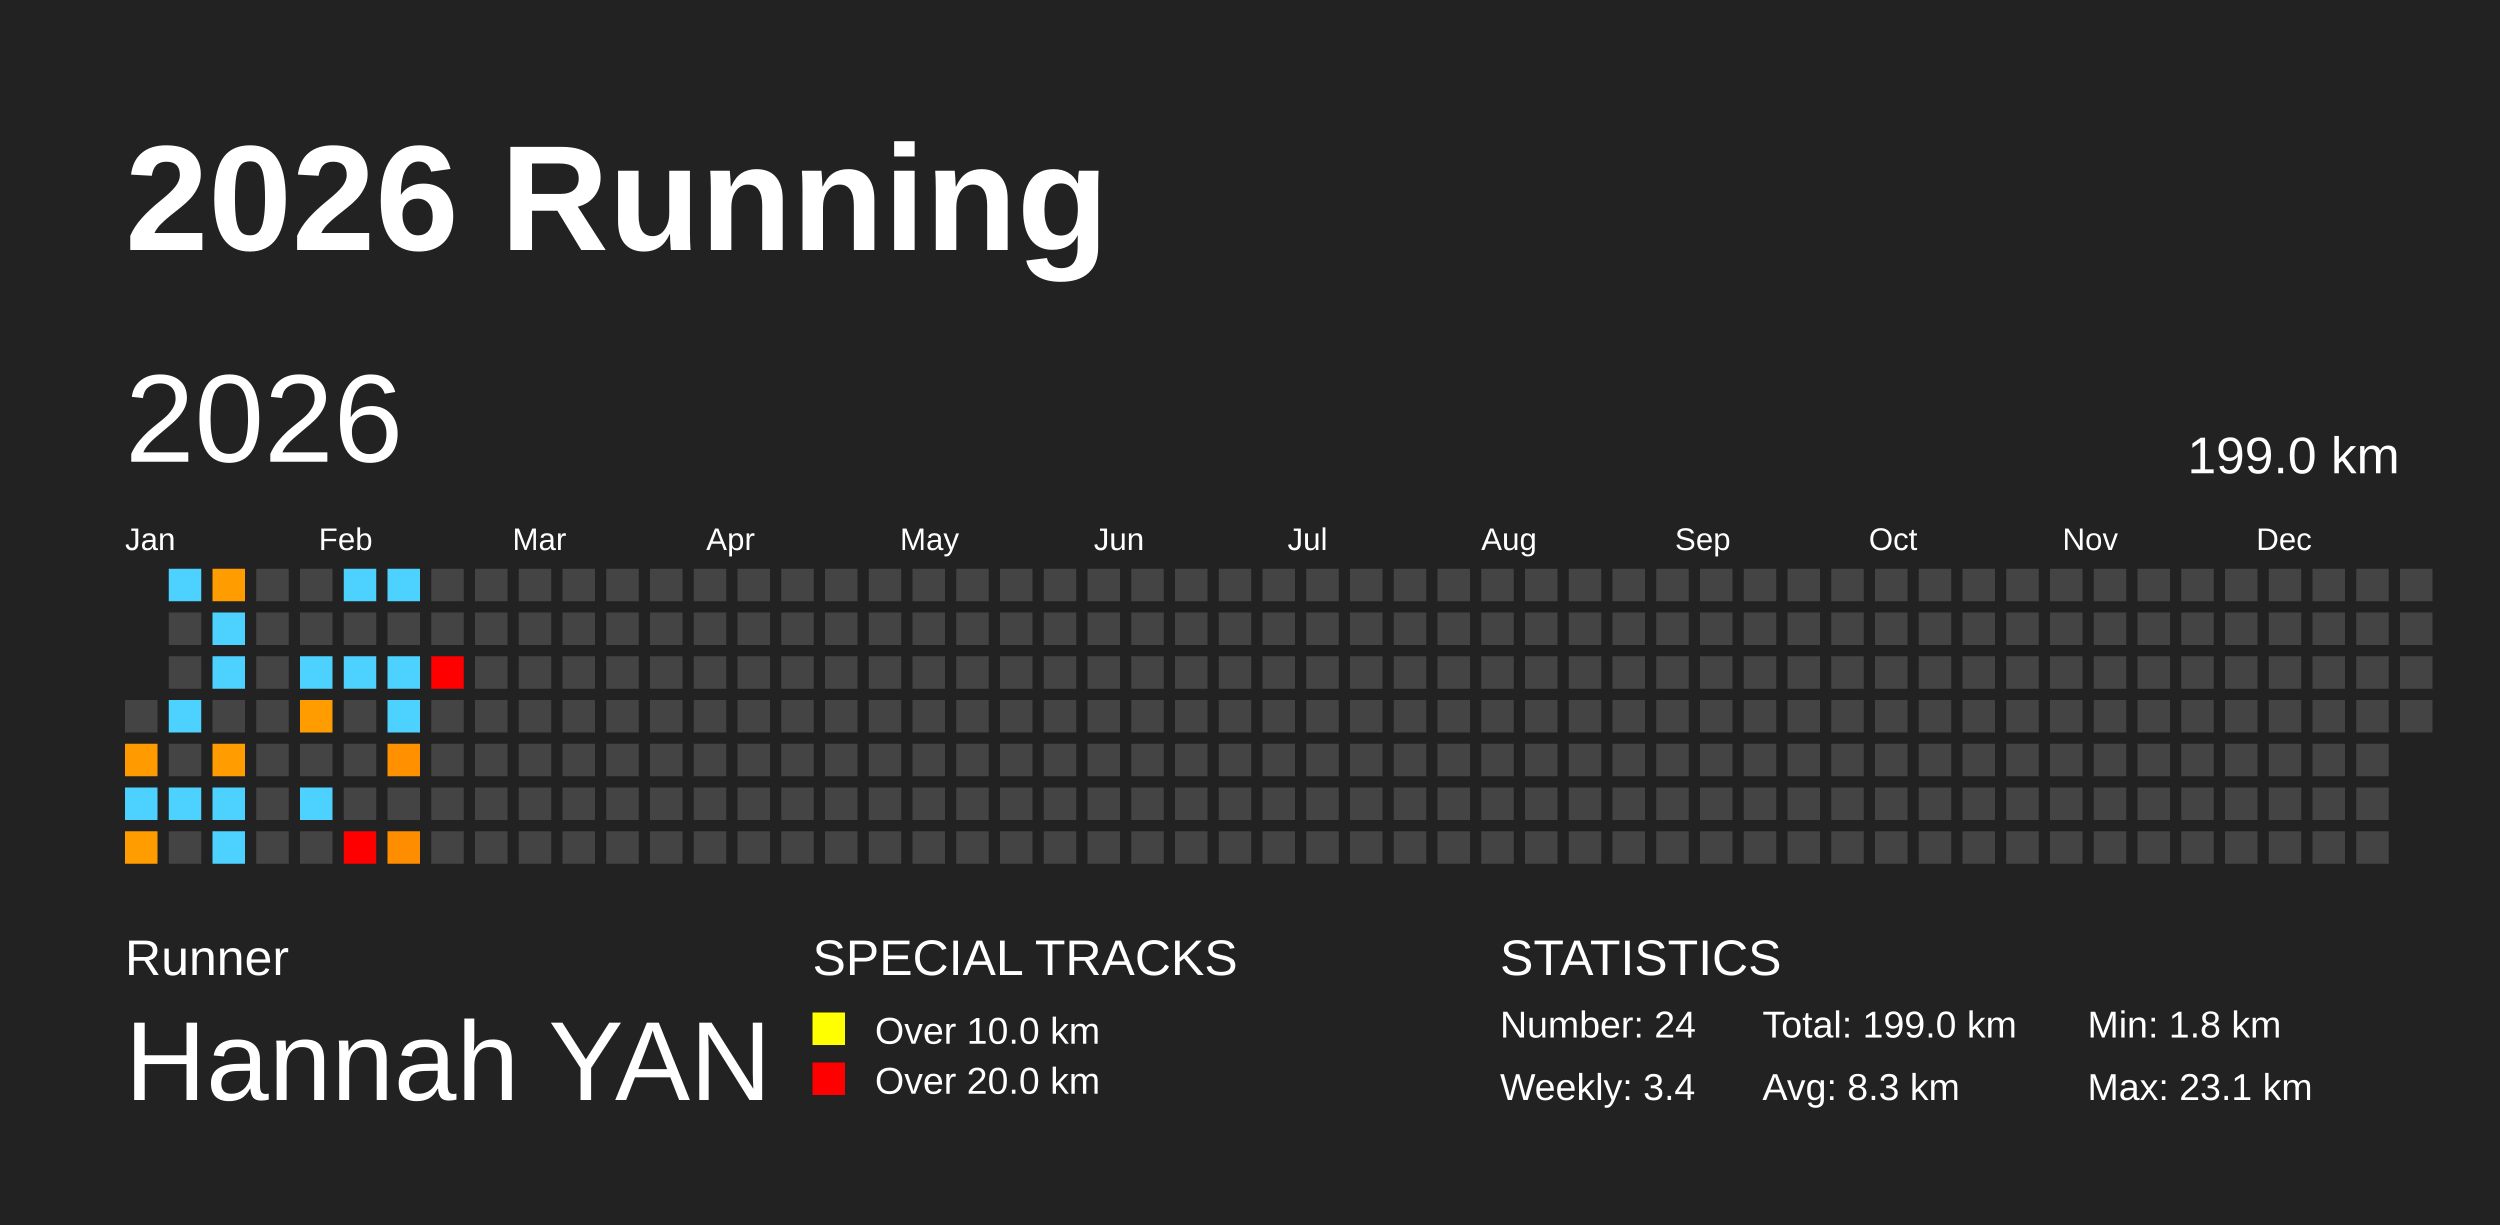
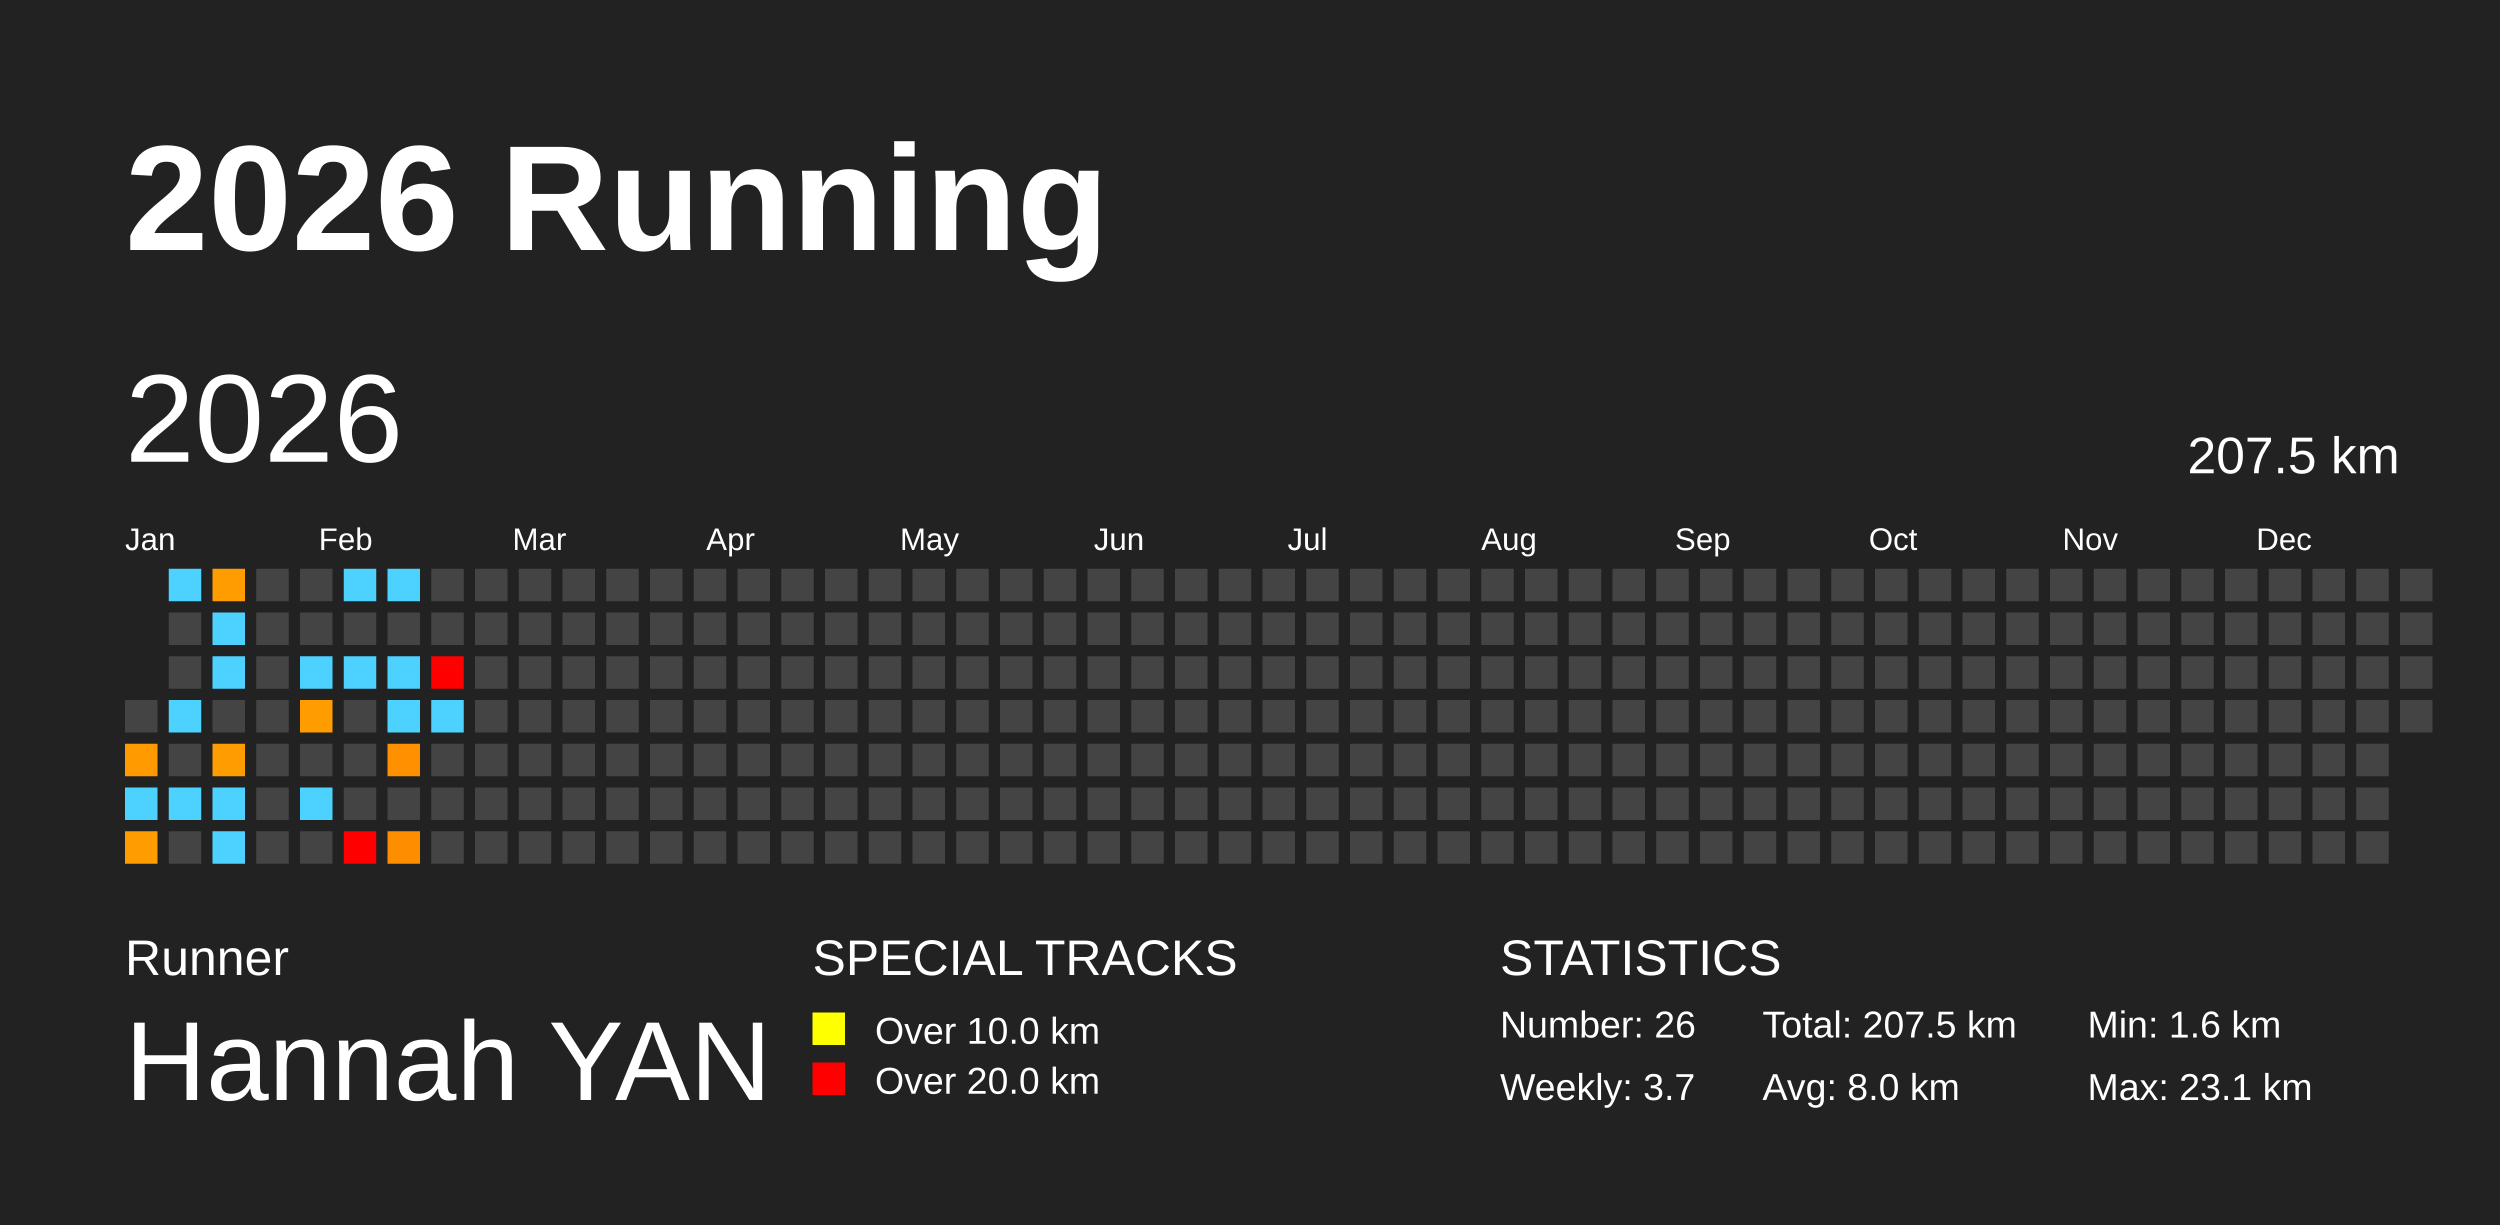
<svg xmlns="http://www.w3.org/2000/svg" baseProfile="full" height="98mm" version="1.1" viewBox="0,0,200,98" width="200mm">
  <defs />
  <rect fill="#222222" height="98" width="200" x="0" y="0" />
  <text fill="#FFFFFF" style="font-size:12px; font-family:Arial; font-weight:bold;" x="10" y="20">2026 Running</text>
  <text fill="#FFFFFF" style="font-size:4px; font-family:Arial" x="10" y="78">Runner</text>
  <text fill="#FFFFFF" style="font-size:9px; font-family:Arial" x="10" y="88">Hannah YAN</text>
  <text fill="#FFFFFF" style="font-size:4px; font-family:Arial" x="65" y="78">SPECIAL TRACKS</text>
  <rect fill="yellow" height="2.6" width="2.6" x="65" y="81" />
  <text fill="#FFFFFF" style="font-size:3px; font-family:Arial" x="70" y="83.5">Over 10.0 km</text>
  <rect fill="red" height="2.6" width="2.6" x="65" y="85" />
  <text fill="#FFFFFF" style="font-size:3px; font-family:Arial" x="70" y="87.5">Over 20.0 km</text>
  <text fill="#FFFFFF" style="font-size:4px; font-family:Arial" x="120" y="78">STATISTICS</text>
-   <text fill="#FFFFFF" style="font-size:3px; font-family:Arial" x="120" y="83">Number: 24</text>
-   <text fill="#FFFFFF" style="font-size:3px; font-family:Arial" x="120" y="88">Weekly: 3.4</text>
-   <text fill="#FFFFFF" style="font-size:3px; font-family:Arial" x="141" y="83">Total: 199.0 km</text>
-   <text fill="#FFFFFF" style="font-size:3px; font-family:Arial" x="141" y="88">Avg: 8.3 km</text>
-   <text fill="#FFFFFF" style="font-size:3px; font-family:Arial" x="167" y="83">Min: 1.8 km</text>
+   <text fill="#FFFFFF" style="font-size:3px; font-family:Arial" x="120" y="83">Number: 26</text>
+   <text fill="#FFFFFF" style="font-size:3px; font-family:Arial" x="120" y="88">Weekly: 3.7</text>
+   <text fill="#FFFFFF" style="font-size:3px; font-family:Arial" x="141" y="83">Total: 207.5 km</text>
+   <text fill="#FFFFFF" style="font-size:3px; font-family:Arial" x="141" y="88">Avg: 8.0 km</text>
+   <text fill="#FFFFFF" style="font-size:3px; font-family:Arial" x="167" y="83">Min: 1.6 km</text>
  <text fill="#FFFFFF" style="font-size:3px; font-family:Arial" x="167" y="88">Max: 23.1 km</text>
  <text dominant-baseline="hanging" fill="#FFFFFF" style="font-size:10.0px; font-family:Arial;" x="10" y="30">2026</text>
-   <text dominant-baseline="hanging" fill="#FFFFFF" style="font-size:4.125px; font-family:Arial;" x="175" y="35">199.0 km</text>
+   <text dominant-baseline="hanging" fill="#FFFFFF" style="font-size:4.125px; font-family:Arial;" x="175" y="35">207.5 km</text>
  <text fill="#FFFFFF" style="font-size:2.5px; font-family:Arial" x="10.0" y="44">Jan</text>
  <text fill="#FFFFFF" style="font-size:2.5px; font-family:Arial" x="25.5" y="44">Feb</text>
  <text fill="#FFFFFF" style="font-size:2.5px; font-family:Arial" x="41.0" y="44">Mar</text>
  <text fill="#FFFFFF" style="font-size:2.5px; font-family:Arial" x="56.5" y="44">Apr</text>
  <text fill="#FFFFFF" style="font-size:2.5px; font-family:Arial" x="72.0" y="44">May</text>
  <text fill="#FFFFFF" style="font-size:2.5px; font-family:Arial" x="87.5" y="44">Jun</text>
  <text fill="#FFFFFF" style="font-size:2.5px; font-family:Arial" x="103.0" y="44">Jul</text>
  <text fill="#FFFFFF" style="font-size:2.5px; font-family:Arial" x="118.5" y="44">Aug</text>
  <text fill="#FFFFFF" style="font-size:2.5px; font-family:Arial" x="134.0" y="44">Sep</text>
  <text fill="#FFFFFF" style="font-size:2.5px; font-family:Arial" x="149.5" y="44">Oct</text>
  <text fill="#FFFFFF" style="font-size:2.5px; font-family:Arial" x="165.0" y="44">Nov</text>
  <text fill="#FFFFFF" style="font-size:2.5px; font-family:Arial" x="180.5" y="44">Dec</text>
  <rect fill="#444444" height="2.6" width="2.6" x="10.0" y="56.0" />
  <rect fill="#ff9b00" height="2.6" width="2.6" x="10.0" y="59.5" />
  <rect fill="#4dd2ff" height="2.6" width="2.6" x="10.0" y="63.0" />
  <rect fill="#ff9c00" height="2.6" width="2.6" x="10.0" y="66.5" />
  <rect fill="#4dd2ff" height="2.6" width="2.6" x="13.5" y="45.5" />
  <rect fill="#444444" height="2.6" width="2.6" x="13.5" y="49.0" />
  <rect fill="#444444" height="2.6" width="2.6" x="13.5" y="52.5" />
  <rect fill="#4dd2ff" height="2.6" width="2.6" x="13.5" y="56.0" />
  <rect fill="#444444" height="2.6" width="2.6" x="13.5" y="59.5" />
  <rect fill="#4dd2ff" height="2.6" width="2.6" x="13.5" y="63.0" />
  <rect fill="#444444" height="2.6" width="2.6" x="13.5" y="66.5" />
  <rect fill="#ff9c00" height="2.6" width="2.6" x="17.0" y="45.5" />
  <rect fill="#4dd2ff" height="2.6" width="2.6" x="17.0" y="49.0" />
  <rect fill="#4dd2ff" height="2.6" width="2.6" x="17.0" y="52.5" />
  <rect fill="#444444" height="2.6" width="2.6" x="17.0" y="56.0" />
  <rect fill="#ff9c00" height="2.6" width="2.6" x="17.0" y="59.5" />
  <rect fill="#4dd2ff" height="2.6" width="2.6" x="17.0" y="63.0" />
  <rect fill="#4dd2ff" height="2.6" width="2.6" x="17.0" y="66.5" />
  <rect fill="#444444" height="2.6" width="2.6" x="20.5" y="45.5" />
  <rect fill="#444444" height="2.6" width="2.6" x="20.5" y="49.0" />
  <rect fill="#444444" height="2.6" width="2.6" x="20.5" y="52.5" />
  <rect fill="#444444" height="2.6" width="2.6" x="20.5" y="56.0" />
  <rect fill="#444444" height="2.6" width="2.6" x="20.5" y="59.5" />
  <rect fill="#444444" height="2.6" width="2.6" x="20.5" y="63.0" />
  <rect fill="#444444" height="2.6" width="2.6" x="20.5" y="66.5" />
  <rect fill="#444444" height="2.6" width="2.6" x="24.0" y="45.5" />
  <rect fill="#444444" height="2.6" width="2.6" x="24.0" y="49.0" />
  <rect fill="#4dd2ff" height="2.6" width="2.6" x="24.0" y="52.5" />
  <rect fill="#ff9c00" height="2.6" width="2.6" x="24.0" y="56.0" />
  <rect fill="#444444" height="2.6" width="2.6" x="24.0" y="59.5" />
  <rect fill="#4dd2ff" height="2.6" width="2.6" x="24.0" y="63.0" />
  <rect fill="#444444" height="2.6" width="2.6" x="24.0" y="66.5" />
  <rect fill="#4dd2ff" height="2.6" width="2.6" x="27.5" y="45.5" />
  <rect fill="#444444" height="2.6" width="2.6" x="27.5" y="49.0" />
  <rect fill="#4dd2ff" height="2.6" width="2.6" x="27.5" y="52.5" />
  <rect fill="#444444" height="2.6" width="2.6" x="27.5" y="56.0" />
  <rect fill="#444444" height="2.6" width="2.6" x="27.5" y="59.5" />
  <rect fill="#444444" height="2.6" width="2.6" x="27.5" y="63.0" />
  <rect fill="red" height="2.6" width="2.6" x="27.5" y="66.5" />
  <rect fill="#4dd2ff" height="2.6" width="2.6" x="31.0" y="45.5" />
  <rect fill="#444444" height="2.6" width="2.6" x="31.0" y="49.0" />
  <rect fill="#4dd2ff" height="2.6" width="2.6" x="31.0" y="52.5" />
  <rect fill="#4dd2ff" height="2.6" width="2.6" x="31.0" y="56.0" />
  <rect fill="#ff9000" height="2.6" width="2.6" x="31.0" y="59.5" />
  <rect fill="#444444" height="2.6" width="2.6" x="31.0" y="63.0" />
  <rect fill="#ff8d00" height="2.6" width="2.6" x="31.0" y="66.5" />
  <rect fill="#444444" height="2.6" width="2.6" x="34.5" y="45.5" />
  <rect fill="#444444" height="2.6" width="2.6" x="34.5" y="49.0" />
  <rect fill="red" height="2.6" width="2.6" x="34.5" y="52.5" />
-   <rect fill="#444444" height="2.6" width="2.6" x="34.5" y="56.0" />
+   <rect fill="#4dd2ff" height="2.6" width="2.6" x="34.5" y="56.0" />
  <rect fill="#444444" height="2.6" width="2.6" x="34.5" y="59.5" />
  <rect fill="#444444" height="2.6" width="2.6" x="34.5" y="63.0" />
  <rect fill="#444444" height="2.6" width="2.6" x="34.5" y="66.5" />
  <rect fill="#444444" height="2.6" width="2.6" x="38.0" y="45.5" />
  <rect fill="#444444" height="2.6" width="2.6" x="38.0" y="49.0" />
  <rect fill="#444444" height="2.6" width="2.6" x="38.0" y="52.5" />
  <rect fill="#444444" height="2.6" width="2.6" x="38.0" y="56.0" />
  <rect fill="#444444" height="2.6" width="2.6" x="38.0" y="59.5" />
  <rect fill="#444444" height="2.6" width="2.6" x="38.0" y="63.0" />
  <rect fill="#444444" height="2.6" width="2.6" x="38.0" y="66.5" />
  <rect fill="#444444" height="2.6" width="2.6" x="41.5" y="45.5" />
  <rect fill="#444444" height="2.6" width="2.6" x="41.5" y="49.0" />
  <rect fill="#444444" height="2.6" width="2.6" x="41.5" y="52.5" />
  <rect fill="#444444" height="2.6" width="2.6" x="41.5" y="56.0" />
  <rect fill="#444444" height="2.6" width="2.6" x="41.5" y="59.5" />
  <rect fill="#444444" height="2.6" width="2.6" x="41.5" y="63.0" />
  <rect fill="#444444" height="2.6" width="2.6" x="41.5" y="66.5" />
  <rect fill="#444444" height="2.6" width="2.6" x="45.0" y="45.5" />
  <rect fill="#444444" height="2.6" width="2.6" x="45.0" y="49.0" />
  <rect fill="#444444" height="2.6" width="2.6" x="45.0" y="52.5" />
  <rect fill="#444444" height="2.6" width="2.6" x="45.0" y="56.0" />
  <rect fill="#444444" height="2.6" width="2.6" x="45.0" y="59.5" />
  <rect fill="#444444" height="2.6" width="2.6" x="45.0" y="63.0" />
  <rect fill="#444444" height="2.6" width="2.6" x="45.0" y="66.5" />
  <rect fill="#444444" height="2.6" width="2.6" x="48.5" y="45.5" />
  <rect fill="#444444" height="2.6" width="2.6" x="48.5" y="49.0" />
  <rect fill="#444444" height="2.6" width="2.6" x="48.5" y="52.5" />
  <rect fill="#444444" height="2.6" width="2.6" x="48.5" y="56.0" />
  <rect fill="#444444" height="2.6" width="2.6" x="48.5" y="59.5" />
  <rect fill="#444444" height="2.6" width="2.6" x="48.5" y="63.0" />
  <rect fill="#444444" height="2.6" width="2.6" x="48.5" y="66.5" />
  <rect fill="#444444" height="2.6" width="2.6" x="52.0" y="45.5" />
  <rect fill="#444444" height="2.6" width="2.6" x="52.0" y="49.0" />
  <rect fill="#444444" height="2.6" width="2.6" x="52.0" y="52.5" />
  <rect fill="#444444" height="2.6" width="2.6" x="52.0" y="56.0" />
  <rect fill="#444444" height="2.6" width="2.6" x="52.0" y="59.5" />
  <rect fill="#444444" height="2.6" width="2.6" x="52.0" y="63.0" />
  <rect fill="#444444" height="2.6" width="2.6" x="52.0" y="66.5" />
  <rect fill="#444444" height="2.6" width="2.6" x="55.5" y="45.5" />
  <rect fill="#444444" height="2.6" width="2.6" x="55.5" y="49.0" />
  <rect fill="#444444" height="2.6" width="2.6" x="55.5" y="52.5" />
  <rect fill="#444444" height="2.6" width="2.6" x="55.5" y="56.0" />
  <rect fill="#444444" height="2.6" width="2.6" x="55.5" y="59.5" />
  <rect fill="#444444" height="2.6" width="2.6" x="55.5" y="63.0" />
  <rect fill="#444444" height="2.6" width="2.6" x="55.5" y="66.5" />
  <rect fill="#444444" height="2.6" width="2.6" x="59.0" y="45.5" />
  <rect fill="#444444" height="2.6" width="2.6" x="59.0" y="49.0" />
  <rect fill="#444444" height="2.6" width="2.6" x="59.0" y="52.5" />
  <rect fill="#444444" height="2.6" width="2.6" x="59.0" y="56.0" />
  <rect fill="#444444" height="2.6" width="2.6" x="59.0" y="59.5" />
  <rect fill="#444444" height="2.6" width="2.6" x="59.0" y="63.0" />
  <rect fill="#444444" height="2.6" width="2.6" x="59.0" y="66.5" />
  <rect fill="#444444" height="2.6" width="2.6" x="62.5" y="45.5" />
  <rect fill="#444444" height="2.6" width="2.6" x="62.5" y="49.0" />
  <rect fill="#444444" height="2.6" width="2.6" x="62.5" y="52.5" />
  <rect fill="#444444" height="2.6" width="2.6" x="62.5" y="56.0" />
  <rect fill="#444444" height="2.6" width="2.6" x="62.5" y="59.5" />
  <rect fill="#444444" height="2.6" width="2.6" x="62.5" y="63.0" />
  <rect fill="#444444" height="2.6" width="2.6" x="62.5" y="66.5" />
  <rect fill="#444444" height="2.6" width="2.6" x="66.0" y="45.5" />
  <rect fill="#444444" height="2.6" width="2.6" x="66.0" y="49.0" />
  <rect fill="#444444" height="2.6" width="2.6" x="66.0" y="52.5" />
  <rect fill="#444444" height="2.6" width="2.6" x="66.0" y="56.0" />
  <rect fill="#444444" height="2.6" width="2.6" x="66.0" y="59.5" />
  <rect fill="#444444" height="2.6" width="2.6" x="66.0" y="63.0" />
  <rect fill="#444444" height="2.6" width="2.6" x="66.0" y="66.5" />
  <rect fill="#444444" height="2.6" width="2.6" x="69.5" y="45.5" />
  <rect fill="#444444" height="2.6" width="2.6" x="69.5" y="49.0" />
  <rect fill="#444444" height="2.6" width="2.6" x="69.5" y="52.5" />
  <rect fill="#444444" height="2.6" width="2.6" x="69.5" y="56.0" />
  <rect fill="#444444" height="2.6" width="2.6" x="69.5" y="59.5" />
  <rect fill="#444444" height="2.6" width="2.6" x="69.5" y="63.0" />
  <rect fill="#444444" height="2.6" width="2.6" x="69.5" y="66.5" />
  <rect fill="#444444" height="2.6" width="2.6" x="73.0" y="45.5" />
  <rect fill="#444444" height="2.6" width="2.6" x="73.0" y="49.0" />
  <rect fill="#444444" height="2.6" width="2.6" x="73.0" y="52.5" />
  <rect fill="#444444" height="2.6" width="2.6" x="73.0" y="56.0" />
  <rect fill="#444444" height="2.6" width="2.6" x="73.0" y="59.5" />
  <rect fill="#444444" height="2.6" width="2.6" x="73.0" y="63.0" />
  <rect fill="#444444" height="2.6" width="2.6" x="73.0" y="66.5" />
  <rect fill="#444444" height="2.6" width="2.6" x="76.5" y="45.5" />
  <rect fill="#444444" height="2.6" width="2.6" x="76.5" y="49.0" />
  <rect fill="#444444" height="2.6" width="2.6" x="76.5" y="52.5" />
  <rect fill="#444444" height="2.6" width="2.6" x="76.5" y="56.0" />
  <rect fill="#444444" height="2.6" width="2.6" x="76.5" y="59.5" />
  <rect fill="#444444" height="2.6" width="2.6" x="76.5" y="63.0" />
  <rect fill="#444444" height="2.6" width="2.6" x="76.5" y="66.5" />
  <rect fill="#444444" height="2.6" width="2.6" x="80.0" y="45.5" />
  <rect fill="#444444" height="2.6" width="2.6" x="80.0" y="49.0" />
  <rect fill="#444444" height="2.6" width="2.6" x="80.0" y="52.5" />
  <rect fill="#444444" height="2.6" width="2.6" x="80.0" y="56.0" />
  <rect fill="#444444" height="2.6" width="2.6" x="80.0" y="59.5" />
  <rect fill="#444444" height="2.6" width="2.6" x="80.0" y="63.0" />
  <rect fill="#444444" height="2.6" width="2.6" x="80.0" y="66.5" />
  <rect fill="#444444" height="2.6" width="2.6" x="83.5" y="45.5" />
  <rect fill="#444444" height="2.6" width="2.6" x="83.5" y="49.0" />
  <rect fill="#444444" height="2.6" width="2.6" x="83.5" y="52.5" />
  <rect fill="#444444" height="2.6" width="2.6" x="83.5" y="56.0" />
  <rect fill="#444444" height="2.6" width="2.6" x="83.5" y="59.5" />
  <rect fill="#444444" height="2.6" width="2.6" x="83.5" y="63.0" />
  <rect fill="#444444" height="2.6" width="2.6" x="83.5" y="66.5" />
  <rect fill="#444444" height="2.6" width="2.6" x="87.0" y="45.5" />
  <rect fill="#444444" height="2.6" width="2.6" x="87.0" y="49.0" />
  <rect fill="#444444" height="2.6" width="2.6" x="87.0" y="52.5" />
  <rect fill="#444444" height="2.6" width="2.6" x="87.0" y="56.0" />
  <rect fill="#444444" height="2.6" width="2.6" x="87.0" y="59.5" />
  <rect fill="#444444" height="2.6" width="2.6" x="87.0" y="63.0" />
  <rect fill="#444444" height="2.6" width="2.6" x="87.0" y="66.5" />
  <rect fill="#444444" height="2.6" width="2.6" x="90.5" y="45.5" />
  <rect fill="#444444" height="2.6" width="2.6" x="90.5" y="49.0" />
  <rect fill="#444444" height="2.6" width="2.6" x="90.5" y="52.5" />
  <rect fill="#444444" height="2.6" width="2.6" x="90.5" y="56.0" />
  <rect fill="#444444" height="2.6" width="2.6" x="90.5" y="59.5" />
  <rect fill="#444444" height="2.6" width="2.6" x="90.5" y="63.0" />
  <rect fill="#444444" height="2.6" width="2.6" x="90.5" y="66.5" />
  <rect fill="#444444" height="2.6" width="2.6" x="94.0" y="45.5" />
  <rect fill="#444444" height="2.6" width="2.6" x="94.0" y="49.0" />
  <rect fill="#444444" height="2.6" width="2.6" x="94.0" y="52.5" />
  <rect fill="#444444" height="2.6" width="2.6" x="94.0" y="56.0" />
  <rect fill="#444444" height="2.6" width="2.6" x="94.0" y="59.5" />
  <rect fill="#444444" height="2.6" width="2.6" x="94.0" y="63.0" />
  <rect fill="#444444" height="2.6" width="2.6" x="94.0" y="66.5" />
  <rect fill="#444444" height="2.6" width="2.6" x="97.5" y="45.5" />
  <rect fill="#444444" height="2.6" width="2.6" x="97.5" y="49.0" />
  <rect fill="#444444" height="2.6" width="2.6" x="97.5" y="52.5" />
  <rect fill="#444444" height="2.6" width="2.6" x="97.5" y="56.0" />
  <rect fill="#444444" height="2.6" width="2.6" x="97.5" y="59.5" />
  <rect fill="#444444" height="2.6" width="2.6" x="97.5" y="63.0" />
  <rect fill="#444444" height="2.6" width="2.6" x="97.5" y="66.5" />
  <rect fill="#444444" height="2.6" width="2.6" x="101.0" y="45.5" />
  <rect fill="#444444" height="2.6" width="2.6" x="101.0" y="49.0" />
  <rect fill="#444444" height="2.6" width="2.6" x="101.0" y="52.5" />
  <rect fill="#444444" height="2.6" width="2.6" x="101.0" y="56.0" />
  <rect fill="#444444" height="2.6" width="2.6" x="101.0" y="59.5" />
  <rect fill="#444444" height="2.6" width="2.6" x="101.0" y="63.0" />
  <rect fill="#444444" height="2.6" width="2.6" x="101.0" y="66.5" />
  <rect fill="#444444" height="2.6" width="2.6" x="104.5" y="45.5" />
  <rect fill="#444444" height="2.6" width="2.6" x="104.5" y="49.0" />
  <rect fill="#444444" height="2.6" width="2.6" x="104.5" y="52.5" />
  <rect fill="#444444" height="2.6" width="2.6" x="104.5" y="56.0" />
  <rect fill="#444444" height="2.6" width="2.6" x="104.5" y="59.5" />
  <rect fill="#444444" height="2.6" width="2.6" x="104.5" y="63.0" />
  <rect fill="#444444" height="2.6" width="2.6" x="104.5" y="66.5" />
  <rect fill="#444444" height="2.6" width="2.6" x="108.0" y="45.5" />
  <rect fill="#444444" height="2.6" width="2.6" x="108.0" y="49.0" />
  <rect fill="#444444" height="2.6" width="2.6" x="108.0" y="52.5" />
  <rect fill="#444444" height="2.6" width="2.6" x="108.0" y="56.0" />
  <rect fill="#444444" height="2.6" width="2.6" x="108.0" y="59.5" />
  <rect fill="#444444" height="2.6" width="2.6" x="108.0" y="63.0" />
  <rect fill="#444444" height="2.6" width="2.6" x="108.0" y="66.5" />
  <rect fill="#444444" height="2.6" width="2.6" x="111.5" y="45.5" />
  <rect fill="#444444" height="2.6" width="2.6" x="111.5" y="49.0" />
  <rect fill="#444444" height="2.6" width="2.6" x="111.5" y="52.5" />
  <rect fill="#444444" height="2.6" width="2.6" x="111.5" y="56.0" />
  <rect fill="#444444" height="2.6" width="2.6" x="111.5" y="59.5" />
  <rect fill="#444444" height="2.6" width="2.6" x="111.5" y="63.0" />
  <rect fill="#444444" height="2.6" width="2.6" x="111.5" y="66.5" />
  <rect fill="#444444" height="2.6" width="2.6" x="115.0" y="45.5" />
  <rect fill="#444444" height="2.6" width="2.6" x="115.0" y="49.0" />
  <rect fill="#444444" height="2.6" width="2.6" x="115.0" y="52.5" />
  <rect fill="#444444" height="2.6" width="2.6" x="115.0" y="56.0" />
  <rect fill="#444444" height="2.6" width="2.6" x="115.0" y="59.5" />
  <rect fill="#444444" height="2.6" width="2.6" x="115.0" y="63.0" />
  <rect fill="#444444" height="2.6" width="2.6" x="115.0" y="66.5" />
  <rect fill="#444444" height="2.6" width="2.6" x="118.5" y="45.5" />
  <rect fill="#444444" height="2.6" width="2.6" x="118.5" y="49.0" />
  <rect fill="#444444" height="2.6" width="2.6" x="118.5" y="52.5" />
  <rect fill="#444444" height="2.6" width="2.6" x="118.5" y="56.0" />
  <rect fill="#444444" height="2.6" width="2.6" x="118.5" y="59.5" />
  <rect fill="#444444" height="2.6" width="2.6" x="118.5" y="63.0" />
  <rect fill="#444444" height="2.6" width="2.6" x="118.5" y="66.5" />
  <rect fill="#444444" height="2.6" width="2.6" x="122.0" y="45.5" />
  <rect fill="#444444" height="2.6" width="2.6" x="122.0" y="49.0" />
  <rect fill="#444444" height="2.6" width="2.6" x="122.0" y="52.5" />
  <rect fill="#444444" height="2.6" width="2.6" x="122.0" y="56.0" />
  <rect fill="#444444" height="2.6" width="2.6" x="122.0" y="59.5" />
  <rect fill="#444444" height="2.6" width="2.6" x="122.0" y="63.0" />
  <rect fill="#444444" height="2.6" width="2.6" x="122.0" y="66.5" />
  <rect fill="#444444" height="2.6" width="2.6" x="125.5" y="45.5" />
  <rect fill="#444444" height="2.6" width="2.6" x="125.5" y="49.0" />
  <rect fill="#444444" height="2.6" width="2.6" x="125.5" y="52.5" />
  <rect fill="#444444" height="2.6" width="2.6" x="125.5" y="56.0" />
  <rect fill="#444444" height="2.6" width="2.6" x="125.5" y="59.5" />
  <rect fill="#444444" height="2.6" width="2.6" x="125.5" y="63.0" />
  <rect fill="#444444" height="2.6" width="2.6" x="125.5" y="66.5" />
  <rect fill="#444444" height="2.6" width="2.6" x="129.0" y="45.5" />
  <rect fill="#444444" height="2.6" width="2.6" x="129.0" y="49.0" />
  <rect fill="#444444" height="2.6" width="2.6" x="129.0" y="52.5" />
  <rect fill="#444444" height="2.6" width="2.6" x="129.0" y="56.0" />
  <rect fill="#444444" height="2.6" width="2.6" x="129.0" y="59.5" />
  <rect fill="#444444" height="2.6" width="2.6" x="129.0" y="63.0" />
  <rect fill="#444444" height="2.6" width="2.6" x="129.0" y="66.5" />
  <rect fill="#444444" height="2.6" width="2.6" x="132.5" y="45.5" />
  <rect fill="#444444" height="2.6" width="2.6" x="132.5" y="49.0" />
  <rect fill="#444444" height="2.6" width="2.6" x="132.5" y="52.5" />
  <rect fill="#444444" height="2.6" width="2.6" x="132.5" y="56.0" />
  <rect fill="#444444" height="2.6" width="2.6" x="132.5" y="59.5" />
  <rect fill="#444444" height="2.6" width="2.6" x="132.5" y="63.0" />
  <rect fill="#444444" height="2.6" width="2.6" x="132.5" y="66.5" />
  <rect fill="#444444" height="2.6" width="2.6" x="136.0" y="45.5" />
  <rect fill="#444444" height="2.6" width="2.6" x="136.0" y="49.0" />
  <rect fill="#444444" height="2.6" width="2.6" x="136.0" y="52.5" />
  <rect fill="#444444" height="2.6" width="2.6" x="136.0" y="56.0" />
  <rect fill="#444444" height="2.6" width="2.6" x="136.0" y="59.5" />
  <rect fill="#444444" height="2.6" width="2.6" x="136.0" y="63.0" />
  <rect fill="#444444" height="2.6" width="2.6" x="136.0" y="66.5" />
  <rect fill="#444444" height="2.6" width="2.6" x="139.5" y="45.5" />
  <rect fill="#444444" height="2.6" width="2.6" x="139.5" y="49.0" />
  <rect fill="#444444" height="2.6" width="2.6" x="139.5" y="52.5" />
  <rect fill="#444444" height="2.6" width="2.6" x="139.5" y="56.0" />
  <rect fill="#444444" height="2.6" width="2.6" x="139.5" y="59.5" />
  <rect fill="#444444" height="2.6" width="2.6" x="139.5" y="63.0" />
  <rect fill="#444444" height="2.6" width="2.6" x="139.5" y="66.5" />
  <rect fill="#444444" height="2.6" width="2.6" x="143.0" y="45.5" />
  <rect fill="#444444" height="2.6" width="2.6" x="143.0" y="49.0" />
  <rect fill="#444444" height="2.6" width="2.6" x="143.0" y="52.5" />
  <rect fill="#444444" height="2.6" width="2.6" x="143.0" y="56.0" />
  <rect fill="#444444" height="2.6" width="2.6" x="143.0" y="59.5" />
  <rect fill="#444444" height="2.6" width="2.6" x="143.0" y="63.0" />
  <rect fill="#444444" height="2.6" width="2.6" x="143.0" y="66.5" />
  <rect fill="#444444" height="2.6" width="2.6" x="146.5" y="45.5" />
  <rect fill="#444444" height="2.6" width="2.6" x="146.5" y="49.0" />
  <rect fill="#444444" height="2.6" width="2.6" x="146.5" y="52.5" />
  <rect fill="#444444" height="2.6" width="2.6" x="146.5" y="56.0" />
  <rect fill="#444444" height="2.6" width="2.6" x="146.5" y="59.5" />
  <rect fill="#444444" height="2.6" width="2.6" x="146.5" y="63.0" />
  <rect fill="#444444" height="2.6" width="2.6" x="146.5" y="66.5" />
  <rect fill="#444444" height="2.6" width="2.6" x="150.0" y="45.5" />
  <rect fill="#444444" height="2.6" width="2.6" x="150.0" y="49.0" />
  <rect fill="#444444" height="2.6" width="2.6" x="150.0" y="52.5" />
  <rect fill="#444444" height="2.6" width="2.6" x="150.0" y="56.0" />
  <rect fill="#444444" height="2.6" width="2.6" x="150.0" y="59.5" />
  <rect fill="#444444" height="2.6" width="2.6" x="150.0" y="63.0" />
  <rect fill="#444444" height="2.6" width="2.6" x="150.0" y="66.5" />
  <rect fill="#444444" height="2.6" width="2.6" x="153.5" y="45.5" />
  <rect fill="#444444" height="2.6" width="2.6" x="153.5" y="49.0" />
  <rect fill="#444444" height="2.6" width="2.6" x="153.5" y="52.5" />
  <rect fill="#444444" height="2.6" width="2.6" x="153.5" y="56.0" />
  <rect fill="#444444" height="2.6" width="2.6" x="153.5" y="59.5" />
  <rect fill="#444444" height="2.6" width="2.6" x="153.5" y="63.0" />
  <rect fill="#444444" height="2.6" width="2.6" x="153.5" y="66.5" />
  <rect fill="#444444" height="2.6" width="2.6" x="157.0" y="45.5" />
  <rect fill="#444444" height="2.6" width="2.6" x="157.0" y="49.0" />
  <rect fill="#444444" height="2.6" width="2.6" x="157.0" y="52.5" />
  <rect fill="#444444" height="2.6" width="2.6" x="157.0" y="56.0" />
  <rect fill="#444444" height="2.6" width="2.6" x="157.0" y="59.5" />
  <rect fill="#444444" height="2.6" width="2.6" x="157.0" y="63.0" />
  <rect fill="#444444" height="2.6" width="2.6" x="157.0" y="66.5" />
  <rect fill="#444444" height="2.6" width="2.6" x="160.5" y="45.5" />
  <rect fill="#444444" height="2.6" width="2.6" x="160.5" y="49.0" />
  <rect fill="#444444" height="2.6" width="2.6" x="160.5" y="52.5" />
  <rect fill="#444444" height="2.6" width="2.6" x="160.5" y="56.0" />
  <rect fill="#444444" height="2.6" width="2.6" x="160.5" y="59.5" />
  <rect fill="#444444" height="2.6" width="2.6" x="160.5" y="63.0" />
  <rect fill="#444444" height="2.6" width="2.6" x="160.5" y="66.5" />
  <rect fill="#444444" height="2.6" width="2.6" x="164.0" y="45.5" />
  <rect fill="#444444" height="2.6" width="2.6" x="164.0" y="49.0" />
  <rect fill="#444444" height="2.6" width="2.6" x="164.0" y="52.5" />
  <rect fill="#444444" height="2.6" width="2.6" x="164.0" y="56.0" />
  <rect fill="#444444" height="2.6" width="2.6" x="164.0" y="59.5" />
  <rect fill="#444444" height="2.6" width="2.6" x="164.0" y="63.0" />
  <rect fill="#444444" height="2.6" width="2.6" x="164.0" y="66.5" />
  <rect fill="#444444" height="2.6" width="2.6" x="167.5" y="45.5" />
  <rect fill="#444444" height="2.6" width="2.6" x="167.5" y="49.0" />
  <rect fill="#444444" height="2.6" width="2.6" x="167.5" y="52.5" />
  <rect fill="#444444" height="2.6" width="2.6" x="167.5" y="56.0" />
  <rect fill="#444444" height="2.6" width="2.6" x="167.5" y="59.5" />
  <rect fill="#444444" height="2.6" width="2.6" x="167.5" y="63.0" />
  <rect fill="#444444" height="2.6" width="2.6" x="167.5" y="66.5" />
  <rect fill="#444444" height="2.6" width="2.6" x="171.0" y="45.5" />
  <rect fill="#444444" height="2.6" width="2.6" x="171.0" y="49.0" />
  <rect fill="#444444" height="2.6" width="2.6" x="171.0" y="52.5" />
  <rect fill="#444444" height="2.6" width="2.6" x="171.0" y="56.0" />
  <rect fill="#444444" height="2.6" width="2.6" x="171.0" y="59.5" />
  <rect fill="#444444" height="2.6" width="2.6" x="171.0" y="63.0" />
  <rect fill="#444444" height="2.6" width="2.6" x="171.0" y="66.5" />
  <rect fill="#444444" height="2.6" width="2.6" x="174.5" y="45.5" />
  <rect fill="#444444" height="2.6" width="2.6" x="174.5" y="49.0" />
  <rect fill="#444444" height="2.6" width="2.6" x="174.5" y="52.5" />
  <rect fill="#444444" height="2.6" width="2.6" x="174.5" y="56.0" />
  <rect fill="#444444" height="2.6" width="2.6" x="174.5" y="59.5" />
  <rect fill="#444444" height="2.6" width="2.6" x="174.5" y="63.0" />
  <rect fill="#444444" height="2.6" width="2.6" x="174.5" y="66.5" />
  <rect fill="#444444" height="2.6" width="2.6" x="178.0" y="45.5" />
  <rect fill="#444444" height="2.6" width="2.6" x="178.0" y="49.0" />
  <rect fill="#444444" height="2.6" width="2.6" x="178.0" y="52.5" />
  <rect fill="#444444" height="2.6" width="2.6" x="178.0" y="56.0" />
  <rect fill="#444444" height="2.6" width="2.6" x="178.0" y="59.5" />
  <rect fill="#444444" height="2.6" width="2.6" x="178.0" y="63.0" />
  <rect fill="#444444" height="2.6" width="2.6" x="178.0" y="66.5" />
  <rect fill="#444444" height="2.6" width="2.6" x="181.5" y="45.5" />
  <rect fill="#444444" height="2.6" width="2.6" x="181.5" y="49.0" />
  <rect fill="#444444" height="2.6" width="2.6" x="181.5" y="52.5" />
  <rect fill="#444444" height="2.6" width="2.6" x="181.5" y="56.0" />
  <rect fill="#444444" height="2.6" width="2.6" x="181.5" y="59.5" />
  <rect fill="#444444" height="2.6" width="2.6" x="181.5" y="63.0" />
  <rect fill="#444444" height="2.6" width="2.6" x="181.5" y="66.5" />
  <rect fill="#444444" height="2.6" width="2.6" x="185.0" y="45.5" />
  <rect fill="#444444" height="2.6" width="2.6" x="185.0" y="49.0" />
  <rect fill="#444444" height="2.6" width="2.6" x="185.0" y="52.5" />
  <rect fill="#444444" height="2.6" width="2.6" x="185.0" y="56.0" />
  <rect fill="#444444" height="2.6" width="2.6" x="185.0" y="59.5" />
  <rect fill="#444444" height="2.6" width="2.6" x="185.0" y="63.0" />
  <rect fill="#444444" height="2.6" width="2.6" x="185.0" y="66.5" />
  <rect fill="#444444" height="2.6" width="2.6" x="188.5" y="45.5" />
  <rect fill="#444444" height="2.6" width="2.6" x="188.5" y="49.0" />
  <rect fill="#444444" height="2.6" width="2.6" x="188.5" y="52.5" />
  <rect fill="#444444" height="2.6" width="2.6" x="188.5" y="56.0" />
  <rect fill="#444444" height="2.6" width="2.6" x="188.5" y="59.5" />
  <rect fill="#444444" height="2.6" width="2.6" x="188.5" y="63.0" />
  <rect fill="#444444" height="2.6" width="2.6" x="188.5" y="66.5" />
  <rect fill="#444444" height="2.6" width="2.6" x="192.0" y="45.5" />
  <rect fill="#444444" height="2.6" width="2.6" x="192.0" y="49.0" />
  <rect fill="#444444" height="2.6" width="2.6" x="192.0" y="52.5" />
  <rect fill="#444444" height="2.6" width="2.6" x="192.0" y="56.0" />
</svg>
